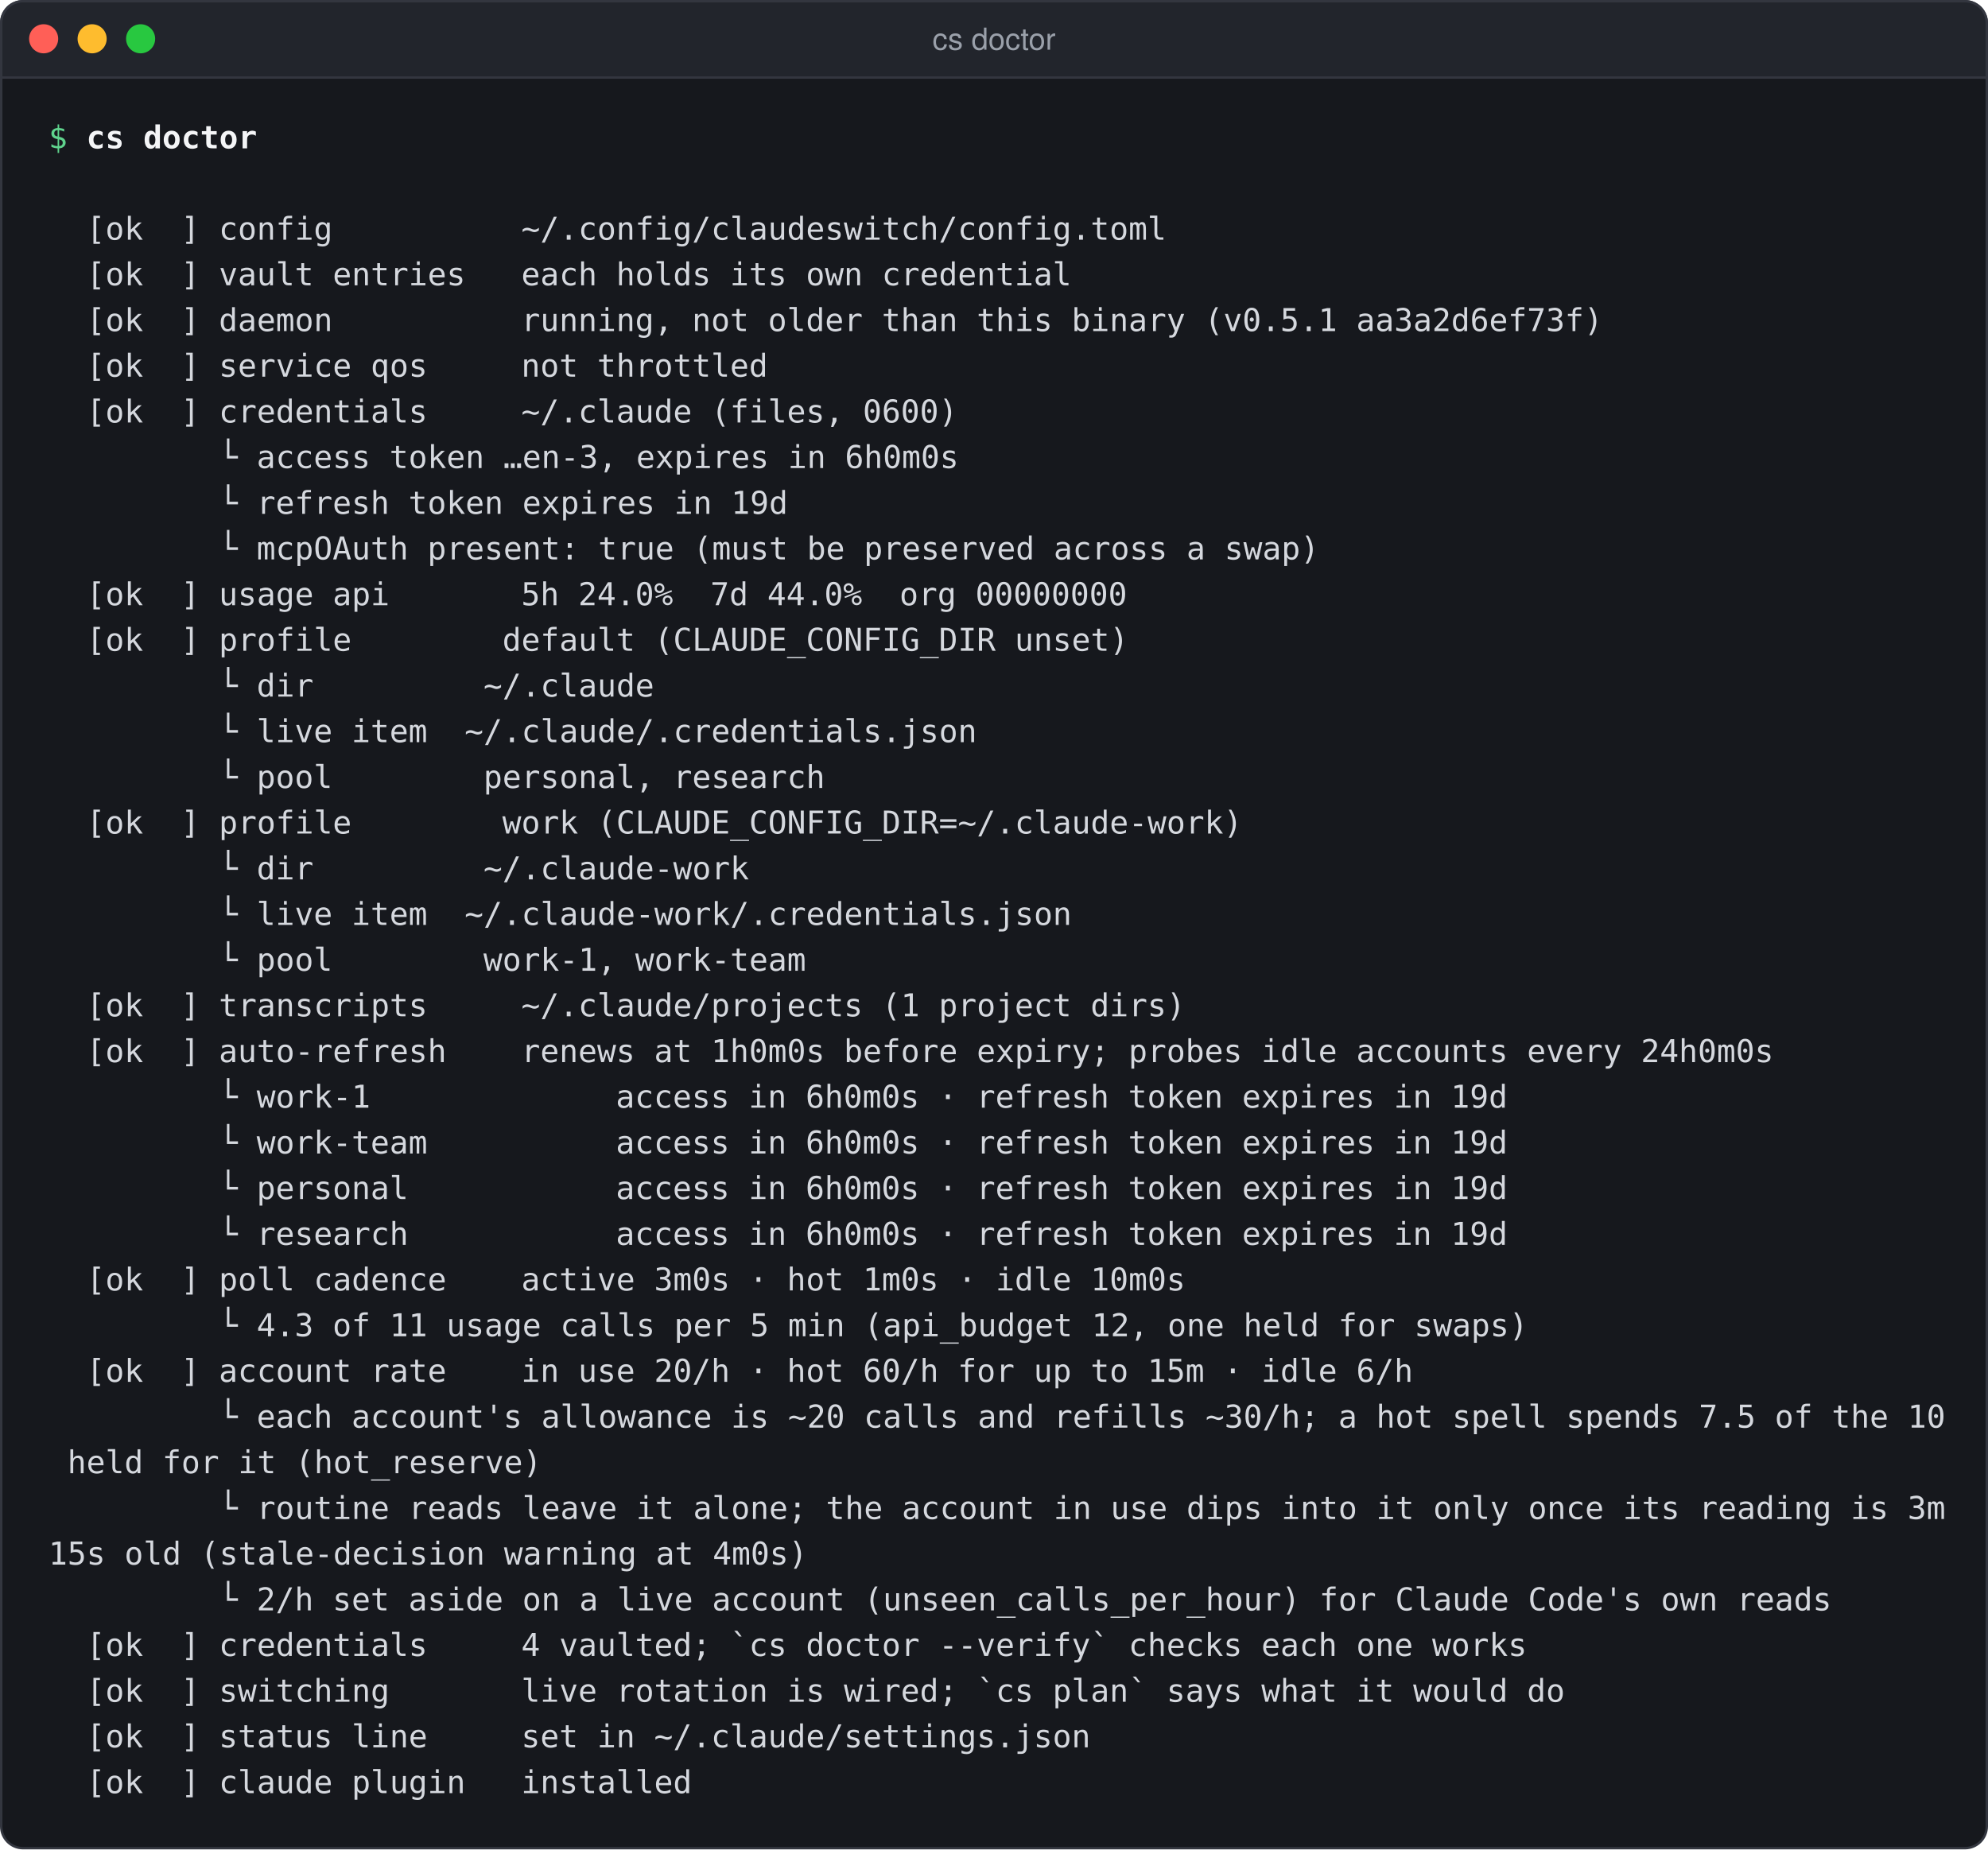
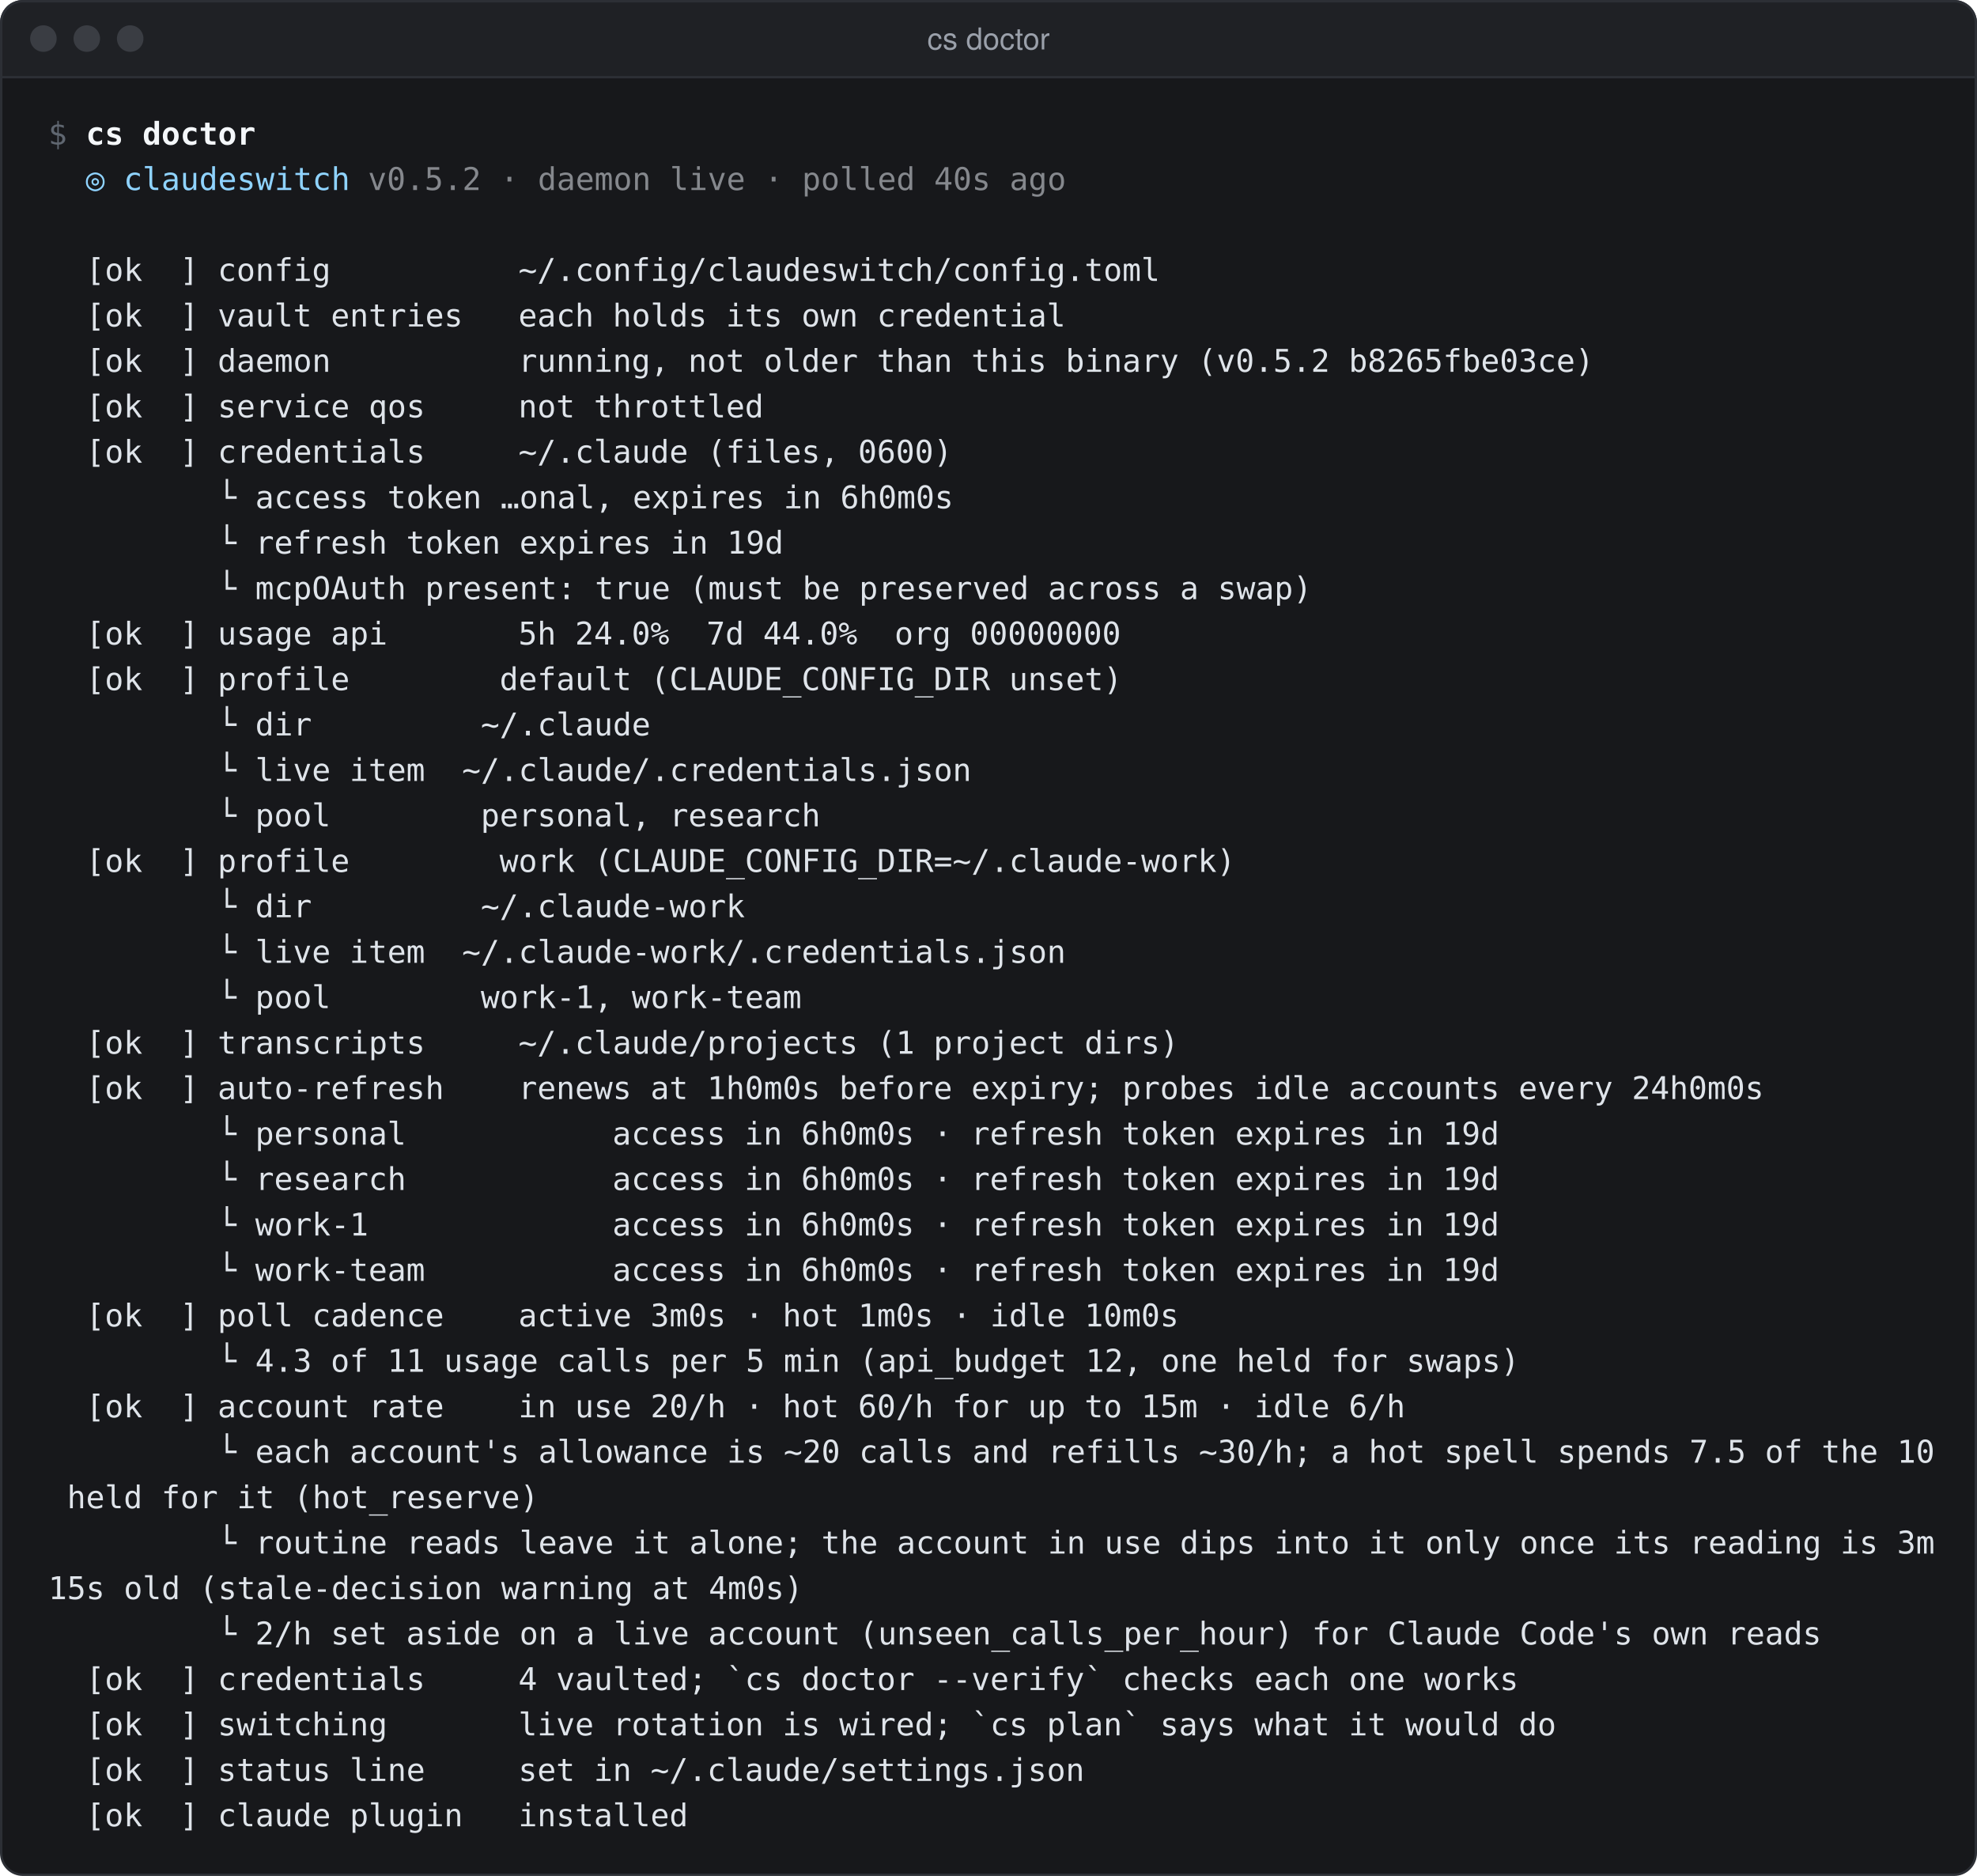
- <svg xmlns="http://www.w3.org/2000/svg" width="820" height="763" viewBox="0 0 820 763" role="img" aria-label="cs doctor">
-   <rect x="0.5" y="0.5" width="819" height="762" rx="9" fill="#16181d" stroke="#33363f" />
-   <path d="M0.5 32 V9.5 a9 9 0 0 1 9 -9 H810.5 a9 9 0 0 1 9 9 V32 Z" fill="#22252c" stroke="#33363f" />
-   <circle cx="18" cy="16.0" r="6" fill="#ff5f57" />
-   <circle cx="38" cy="16.0" r="6" fill="#febc2e" />
-   <circle cx="58" cy="16.0" r="6" fill="#28c840" />
-   <text x="410.0" y="20.5" text-anchor="middle" fill="#9aa0aa" font-family="-apple-system, BlinkMacSystemFont, Segoe UI, Helvetica, Arial, sans-serif" font-size="12.5">cs doctor</text>
-   <g font-family="ui-monospace, SFMono-Regular, Menlo, Consolas, 'DejaVu Sans Mono', 'Liberation Mono', monospace" font-size="13.0" fill="#d5d8de" xml:space="preserve">
-     <text x="20.0" y="61.2" fill="#5fd38d" textLength="7.8" lengthAdjust="spacingAndGlyphs">$</text>
-     <text x="35.6" y="61.2" fill="#f4f5f7" font-weight="700" textLength="70.2" lengthAdjust="spacingAndGlyphs">cs doctor</text>
-     <text x="35.6" y="98.9" textLength="23.4" lengthAdjust="spacingAndGlyphs">[ok</text>
-     <text x="74.6" y="98.9" textLength="62.4" lengthAdjust="spacingAndGlyphs">] config</text>
-     <text x="215.0" y="98.9" textLength="265.2" lengthAdjust="spacingAndGlyphs">~/.config/claudeswitch/config.toml</text>
-     <text x="35.6" y="117.7" textLength="23.4" lengthAdjust="spacingAndGlyphs">[ok</text>
-     <text x="74.6" y="117.7" textLength="117.0" lengthAdjust="spacingAndGlyphs">] vault entries</text>
-     <text x="215.0" y="117.7" textLength="226.2" lengthAdjust="spacingAndGlyphs">each holds its own credential</text>
-     <text x="35.6" y="136.6" textLength="23.4" lengthAdjust="spacingAndGlyphs">[ok</text>
-     <text x="74.6" y="136.6" textLength="62.4" lengthAdjust="spacingAndGlyphs">] daemon</text>
-     <text x="215.0" y="136.6" textLength="444.6" lengthAdjust="spacingAndGlyphs">running, not older than this binary (v0.5.1 aa3a2d6ef73f)</text>
-     <text x="35.6" y="155.4" textLength="23.4" lengthAdjust="spacingAndGlyphs">[ok</text>
-     <text x="74.6" y="155.4" textLength="101.4" lengthAdjust="spacingAndGlyphs">] service qos</text>
-     <text x="215.0" y="155.4" textLength="101.4" lengthAdjust="spacingAndGlyphs">not throttled</text>
-     <text x="35.6" y="174.3" textLength="23.4" lengthAdjust="spacingAndGlyphs">[ok</text>
-     <text x="74.6" y="174.3" textLength="101.4" lengthAdjust="spacingAndGlyphs">] credentials</text>
-     <text x="215.0" y="174.3" textLength="179.4" lengthAdjust="spacingAndGlyphs">~/.claude (files, 0600)</text>
-     <text x="90.2" y="193.1" textLength="304.2" lengthAdjust="spacingAndGlyphs">└ access token …en-3, expires in 6h0m0s</text>
-     <text x="90.2" y="212.0" textLength="234.0" lengthAdjust="spacingAndGlyphs">└ refresh token expires in 19d</text>
-     <text x="90.2" y="230.8" textLength="452.4" lengthAdjust="spacingAndGlyphs">└ mcpOAuth present: true (must be preserved across a swap)</text>
-     <text x="35.6" y="249.7" textLength="23.4" lengthAdjust="spacingAndGlyphs">[ok</text>
-     <text x="74.6" y="249.7" textLength="85.8" lengthAdjust="spacingAndGlyphs">] usage api</text>
-     <text x="215.0" y="249.7" textLength="62.4" lengthAdjust="spacingAndGlyphs">5h 24.0%</text>
-     <text x="293.0" y="249.7" textLength="62.4" lengthAdjust="spacingAndGlyphs">7d 44.0%</text>
-     <text x="371.0" y="249.7" textLength="93.6" lengthAdjust="spacingAndGlyphs">org 00000000</text>
-     <text x="35.6" y="268.5" textLength="23.4" lengthAdjust="spacingAndGlyphs">[ok</text>
-     <text x="74.6" y="268.5" textLength="70.2" lengthAdjust="spacingAndGlyphs">] profile</text>
-     <text x="207.2" y="268.5" textLength="257.4" lengthAdjust="spacingAndGlyphs">default (CLAUDE_CONFIG_DIR unset)</text>
-     <text x="90.2" y="287.4" textLength="39.0" lengthAdjust="spacingAndGlyphs">└ dir</text>
-     <text x="199.4" y="287.4" textLength="70.2" lengthAdjust="spacingAndGlyphs">~/.claude</text>
-     <text x="90.2" y="306.2" textLength="85.8" lengthAdjust="spacingAndGlyphs">└ live item</text>
-     <text x="191.6" y="306.2" textLength="210.6" lengthAdjust="spacingAndGlyphs">~/.claude/.credentials.json</text>
-     <text x="90.2" y="325.1" textLength="46.8" lengthAdjust="spacingAndGlyphs">└ pool</text>
-     <text x="199.4" y="325.1" textLength="140.4" lengthAdjust="spacingAndGlyphs">personal, research</text>
-     <text x="35.6" y="343.9" textLength="23.4" lengthAdjust="spacingAndGlyphs">[ok</text>
-     <text x="74.6" y="343.9" textLength="70.2" lengthAdjust="spacingAndGlyphs">] profile</text>
-     <text x="207.2" y="343.9" textLength="304.2" lengthAdjust="spacingAndGlyphs">work (CLAUDE_CONFIG_DIR=~/.claude-work)</text>
-     <text x="90.2" y="362.8" textLength="39.0" lengthAdjust="spacingAndGlyphs">└ dir</text>
-     <text x="199.4" y="362.8" textLength="109.2" lengthAdjust="spacingAndGlyphs">~/.claude-work</text>
-     <text x="90.2" y="381.6" textLength="85.8" lengthAdjust="spacingAndGlyphs">└ live item</text>
-     <text x="191.6" y="381.6" textLength="249.6" lengthAdjust="spacingAndGlyphs">~/.claude-work/.credentials.json</text>
-     <text x="90.2" y="400.5" textLength="46.8" lengthAdjust="spacingAndGlyphs">└ pool</text>
-     <text x="199.4" y="400.5" textLength="132.6" lengthAdjust="spacingAndGlyphs">work-1, work-team</text>
-     <text x="35.6" y="419.3" textLength="23.4" lengthAdjust="spacingAndGlyphs">[ok</text>
-     <text x="74.6" y="419.3" textLength="101.4" lengthAdjust="spacingAndGlyphs">] transcripts</text>
-     <text x="215.0" y="419.3" textLength="273.0" lengthAdjust="spacingAndGlyphs">~/.claude/projects (1 project dirs)</text>
-     <text x="35.6" y="438.2" textLength="23.4" lengthAdjust="spacingAndGlyphs">[ok</text>
-     <text x="74.6" y="438.2" textLength="109.2" lengthAdjust="spacingAndGlyphs">] auto-refresh</text>
-     <text x="215.0" y="438.2" textLength="514.8" lengthAdjust="spacingAndGlyphs">renews at 1h0m0s before expiry; probes idle accounts every 24h0m0s</text>
-     <text x="90.2" y="457.0" textLength="62.4" lengthAdjust="spacingAndGlyphs">└ work-1</text>
-     <text x="254.0" y="457.0" textLength="366.6" lengthAdjust="spacingAndGlyphs">access in 6h0m0s · refresh token expires in 19d</text>
-     <text x="90.2" y="475.9" textLength="85.8" lengthAdjust="spacingAndGlyphs">└ work-team</text>
-     <text x="254.0" y="475.9" textLength="366.6" lengthAdjust="spacingAndGlyphs">access in 6h0m0s · refresh token expires in 19d</text>
-     <text x="90.2" y="494.7" textLength="78.0" lengthAdjust="spacingAndGlyphs">└ personal</text>
-     <text x="254.0" y="494.7" textLength="366.6" lengthAdjust="spacingAndGlyphs">access in 6h0m0s · refresh token expires in 19d</text>
-     <text x="90.2" y="513.6" textLength="78.0" lengthAdjust="spacingAndGlyphs">└ research</text>
-     <text x="254.0" y="513.6" textLength="366.6" lengthAdjust="spacingAndGlyphs">access in 6h0m0s · refresh token expires in 19d</text>
-     <text x="35.6" y="532.4" textLength="23.4" lengthAdjust="spacingAndGlyphs">[ok</text>
-     <text x="74.6" y="532.4" textLength="109.2" lengthAdjust="spacingAndGlyphs">] poll cadence</text>
-     <text x="215.0" y="532.4" textLength="273.0" lengthAdjust="spacingAndGlyphs">active 3m0s · hot 1m0s · idle 10m0s</text>
-     <text x="90.2" y="551.3" textLength="538.2" lengthAdjust="spacingAndGlyphs">└ 4.3 of 11 usage calls per 5 min (api_budget 12, one held for swaps)</text>
-     <text x="35.6" y="570.1" textLength="23.4" lengthAdjust="spacingAndGlyphs">[ok</text>
-     <text x="74.6" y="570.1" textLength="109.2" lengthAdjust="spacingAndGlyphs">] account rate</text>
-     <text x="215.0" y="570.1" textLength="366.6" lengthAdjust="spacingAndGlyphs">in use 20/h · hot 60/h for up to 15m · idle 6/h</text>
-     <text x="90.2" y="589.0" textLength="709.8" lengthAdjust="spacingAndGlyphs">└ each account's allowance is ~20 calls and refills ~30/h; a hot spell spends 7.5 of the 10</text>
-     <text x="27.8" y="607.8" textLength="195.0" lengthAdjust="spacingAndGlyphs">held for it (hot_reserve)</text>
-     <text x="90.2" y="626.7" textLength="709.8" lengthAdjust="spacingAndGlyphs">└ routine reads leave it alone; the account in use dips into it only once its reading is 3m</text>
-     <text x="20.0" y="645.5" textLength="312.0" lengthAdjust="spacingAndGlyphs">15s old (stale-decision warning at 4m0s)</text>
-     <text x="90.2" y="664.4" textLength="663.0" lengthAdjust="spacingAndGlyphs">└ 2/h set aside on a live account (unseen_calls_per_hour) for Claude Code's own reads</text>
-     <text x="35.6" y="683.2" textLength="23.4" lengthAdjust="spacingAndGlyphs">[ok</text>
-     <text x="74.6" y="683.2" textLength="101.4" lengthAdjust="spacingAndGlyphs">] credentials</text>
-     <text x="215.0" y="683.2" textLength="413.4" lengthAdjust="spacingAndGlyphs">4 vaulted; `cs doctor --verify` checks each one works</text>
-     <text x="35.6" y="702.1" textLength="23.4" lengthAdjust="spacingAndGlyphs">[ok</text>
-     <text x="74.6" y="702.1" textLength="85.8" lengthAdjust="spacingAndGlyphs">] switching</text>
-     <text x="215.0" y="702.1" textLength="429.0" lengthAdjust="spacingAndGlyphs">live rotation is wired; `cs plan` says what it would do</text>
-     <text x="35.6" y="720.9" textLength="23.4" lengthAdjust="spacingAndGlyphs">[ok</text>
-     <text x="74.6" y="720.9" textLength="101.4" lengthAdjust="spacingAndGlyphs">] status line</text>
-     <text x="215.0" y="720.9" textLength="234.0" lengthAdjust="spacingAndGlyphs">set in ~/.claude/settings.json</text>
-     <text x="35.6" y="739.8" textLength="23.4" lengthAdjust="spacingAndGlyphs">[ok</text>
-     <text x="74.6" y="739.8" textLength="117.0" lengthAdjust="spacingAndGlyphs">] claude plugin</text>
-     <text x="215.0" y="739.8" textLength="70.2" lengthAdjust="spacingAndGlyphs">installed</text>
+ <svg xmlns="http://www.w3.org/2000/svg" width="820" height="778" viewBox="0 0 820 778" role="img" aria-label="cs doctor">
+   <rect x="0.5" y="0.5" width="819" height="777" rx="9" fill="#17181b" stroke="#2c2f35" />
+   <path d="M0.5 32 V9.5 a9 9 0 0 1 9 -9 H810.5 a9 9 0 0 1 9 9 V32 Z" fill="#1f2125" stroke="#2c2f35" />
+   <circle cx="18" cy="16" r="5.5" fill="#3a3d43" />
+   <circle cx="36" cy="16" r="5.5" fill="#3a3d43" />
+   <circle cx="54" cy="16" r="5.5" fill="#3a3d43" />
+   <text x="410.0" y="20.5" text-anchor="middle" fill="#9aa0aa" font-family="Geist, -apple-system, BlinkMacSystemFont, Segoe UI, Helvetica, Arial, sans-serif" font-size="12.5">cs doctor</text>
+   <g font-family="'Geist Mono', ui-monospace, SFMono-Regular, Menlo, Consolas, 'DejaVu Sans Mono', 'Liberation Mono', monospace" font-size="13.0" fill="#dfe4ea" style="font-variant-ligatures:none;font-feature-settings:'liga' 0,'calt' 0" xml:space="preserve">
+     <text x="20.0" y="60.0" fill="#5f6670" textLength="7.8" lengthAdjust="spacingAndGlyphs">$</text>
+     <text x="35.6" y="60.0" fill="#f4f7fa" font-weight="700" textLength="70.2" lengthAdjust="spacingAndGlyphs">cs doctor</text>
+     <text x="35.6" y="78.8" fill="#8fd3ff" textLength="109.2" lengthAdjust="spacingAndGlyphs">◎ claudeswitch</text>
+     <text x="152.6" y="78.8" fill-opacity="0.55" textLength="288.6" lengthAdjust="spacingAndGlyphs">v0.5.2 · daemon live · polled 40s ago</text>
+     <text x="35.6" y="116.5" textLength="23.4" lengthAdjust="spacingAndGlyphs">[ok</text>
+     <text x="74.6" y="116.5" textLength="62.4" lengthAdjust="spacingAndGlyphs">] config</text>
+     <text x="215.0" y="116.5" textLength="265.2" lengthAdjust="spacingAndGlyphs">~/.config/claudeswitch/config.toml</text>
+     <text x="35.6" y="135.4" textLength="23.4" lengthAdjust="spacingAndGlyphs">[ok</text>
+     <text x="74.6" y="135.4" textLength="117.0" lengthAdjust="spacingAndGlyphs">] vault entries</text>
+     <text x="215.0" y="135.4" textLength="226.2" lengthAdjust="spacingAndGlyphs">each holds its own credential</text>
+     <text x="35.6" y="154.2" textLength="23.4" lengthAdjust="spacingAndGlyphs">[ok</text>
+     <text x="74.6" y="154.2" textLength="62.4" lengthAdjust="spacingAndGlyphs">] daemon</text>
+     <text x="215.0" y="154.2" textLength="444.6" lengthAdjust="spacingAndGlyphs">running, not older than this binary (v0.5.2 b8265fbe03ce)</text>
+     <text x="35.6" y="173.1" textLength="23.4" lengthAdjust="spacingAndGlyphs">[ok</text>
+     <text x="74.6" y="173.1" textLength="101.4" lengthAdjust="spacingAndGlyphs">] service qos</text>
+     <text x="215.0" y="173.1" textLength="101.4" lengthAdjust="spacingAndGlyphs">not throttled</text>
+     <text x="35.6" y="191.9" textLength="23.4" lengthAdjust="spacingAndGlyphs">[ok</text>
+     <text x="74.6" y="191.9" textLength="101.4" lengthAdjust="spacingAndGlyphs">] credentials</text>
+     <text x="215.0" y="191.9" textLength="179.4" lengthAdjust="spacingAndGlyphs">~/.claude (files, 0600)</text>
+     <text x="90.2" y="210.8" textLength="304.2" lengthAdjust="spacingAndGlyphs">└ access token …onal, expires in 6h0m0s</text>
+     <text x="90.2" y="229.6" textLength="234.0" lengthAdjust="spacingAndGlyphs">└ refresh token expires in 19d</text>
+     <text x="90.2" y="248.5" textLength="452.4" lengthAdjust="spacingAndGlyphs">└ mcpOAuth present: true (must be preserved across a swap)</text>
+     <text x="35.6" y="267.3" textLength="23.4" lengthAdjust="spacingAndGlyphs">[ok</text>
+     <text x="74.6" y="267.3" textLength="85.8" lengthAdjust="spacingAndGlyphs">] usage api</text>
+     <text x="215.0" y="267.3" textLength="62.4" lengthAdjust="spacingAndGlyphs">5h 24.0%</text>
+     <text x="293.0" y="267.3" textLength="62.4" lengthAdjust="spacingAndGlyphs">7d 44.0%</text>
+     <text x="371.0" y="267.3" textLength="93.6" lengthAdjust="spacingAndGlyphs">org 00000000</text>
+     <text x="35.6" y="286.2" textLength="23.4" lengthAdjust="spacingAndGlyphs">[ok</text>
+     <text x="74.6" y="286.2" textLength="70.2" lengthAdjust="spacingAndGlyphs">] profile</text>
+     <text x="207.2" y="286.2" textLength="257.4" lengthAdjust="spacingAndGlyphs">default (CLAUDE_CONFIG_DIR unset)</text>
+     <text x="90.2" y="305.0" textLength="39.0" lengthAdjust="spacingAndGlyphs">└ dir</text>
+     <text x="199.4" y="305.0" textLength="70.2" lengthAdjust="spacingAndGlyphs">~/.claude</text>
+     <text x="90.2" y="323.9" textLength="85.8" lengthAdjust="spacingAndGlyphs">└ live item</text>
+     <text x="191.6" y="323.9" textLength="210.6" lengthAdjust="spacingAndGlyphs">~/.claude/.credentials.json</text>
+     <text x="90.2" y="342.7" textLength="46.8" lengthAdjust="spacingAndGlyphs">└ pool</text>
+     <text x="199.4" y="342.7" textLength="140.4" lengthAdjust="spacingAndGlyphs">personal, research</text>
+     <text x="35.6" y="361.6" textLength="23.4" lengthAdjust="spacingAndGlyphs">[ok</text>
+     <text x="74.6" y="361.6" textLength="70.2" lengthAdjust="spacingAndGlyphs">] profile</text>
+     <text x="207.2" y="361.6" textLength="304.2" lengthAdjust="spacingAndGlyphs">work (CLAUDE_CONFIG_DIR=~/.claude-work)</text>
+     <text x="90.2" y="380.4" textLength="39.0" lengthAdjust="spacingAndGlyphs">└ dir</text>
+     <text x="199.4" y="380.4" textLength="109.2" lengthAdjust="spacingAndGlyphs">~/.claude-work</text>
+     <text x="90.2" y="399.3" textLength="85.8" lengthAdjust="spacingAndGlyphs">└ live item</text>
+     <text x="191.6" y="399.3" textLength="249.6" lengthAdjust="spacingAndGlyphs">~/.claude-work/.credentials.json</text>
+     <text x="90.2" y="418.1" textLength="46.8" lengthAdjust="spacingAndGlyphs">└ pool</text>
+     <text x="199.4" y="418.1" textLength="132.6" lengthAdjust="spacingAndGlyphs">work-1, work-team</text>
+     <text x="35.6" y="437.0" textLength="23.4" lengthAdjust="spacingAndGlyphs">[ok</text>
+     <text x="74.6" y="437.0" textLength="101.4" lengthAdjust="spacingAndGlyphs">] transcripts</text>
+     <text x="215.0" y="437.0" textLength="273.0" lengthAdjust="spacingAndGlyphs">~/.claude/projects (1 project dirs)</text>
+     <text x="35.6" y="455.8" textLength="23.4" lengthAdjust="spacingAndGlyphs">[ok</text>
+     <text x="74.6" y="455.8" textLength="109.2" lengthAdjust="spacingAndGlyphs">] auto-refresh</text>
+     <text x="215.0" y="455.8" textLength="514.8" lengthAdjust="spacingAndGlyphs">renews at 1h0m0s before expiry; probes idle accounts every 24h0m0s</text>
+     <text x="90.2" y="474.7" textLength="78.0" lengthAdjust="spacingAndGlyphs">└ personal</text>
+     <text x="254.0" y="474.7" textLength="366.6" lengthAdjust="spacingAndGlyphs">access in 6h0m0s · refresh token expires in 19d</text>
+     <text x="90.2" y="493.5" textLength="78.0" lengthAdjust="spacingAndGlyphs">└ research</text>
+     <text x="254.0" y="493.5" textLength="366.6" lengthAdjust="spacingAndGlyphs">access in 6h0m0s · refresh token expires in 19d</text>
+     <text x="90.2" y="512.4" textLength="62.4" lengthAdjust="spacingAndGlyphs">└ work-1</text>
+     <text x="254.0" y="512.4" textLength="366.6" lengthAdjust="spacingAndGlyphs">access in 6h0m0s · refresh token expires in 19d</text>
+     <text x="90.2" y="531.2" textLength="85.8" lengthAdjust="spacingAndGlyphs">└ work-team</text>
+     <text x="254.0" y="531.2" textLength="366.6" lengthAdjust="spacingAndGlyphs">access in 6h0m0s · refresh token expires in 19d</text>
+     <text x="35.6" y="550.1" textLength="23.4" lengthAdjust="spacingAndGlyphs">[ok</text>
+     <text x="74.6" y="550.1" textLength="109.2" lengthAdjust="spacingAndGlyphs">] poll cadence</text>
+     <text x="215.0" y="550.1" textLength="273.0" lengthAdjust="spacingAndGlyphs">active 3m0s · hot 1m0s · idle 10m0s</text>
+     <text x="90.2" y="568.9" textLength="538.2" lengthAdjust="spacingAndGlyphs">└ 4.3 of 11 usage calls per 5 min (api_budget 12, one held for swaps)</text>
+     <text x="35.6" y="587.8" textLength="23.4" lengthAdjust="spacingAndGlyphs">[ok</text>
+     <text x="74.6" y="587.8" textLength="109.2" lengthAdjust="spacingAndGlyphs">] account rate</text>
+     <text x="215.0" y="587.8" textLength="366.6" lengthAdjust="spacingAndGlyphs">in use 20/h · hot 60/h for up to 15m · idle 6/h</text>
+     <text x="90.2" y="606.6" textLength="709.8" lengthAdjust="spacingAndGlyphs">└ each account's allowance is ~20 calls and refills ~30/h; a hot spell spends 7.5 of the 10</text>
+     <text x="27.8" y="625.5" textLength="195.0" lengthAdjust="spacingAndGlyphs">held for it (hot_reserve)</text>
+     <text x="90.2" y="644.3" textLength="709.8" lengthAdjust="spacingAndGlyphs">└ routine reads leave it alone; the account in use dips into it only once its reading is 3m</text>
+     <text x="20.0" y="663.2" textLength="312.0" lengthAdjust="spacingAndGlyphs">15s old (stale-decision warning at 4m0s)</text>
+     <text x="90.2" y="682.0" textLength="663.0" lengthAdjust="spacingAndGlyphs">└ 2/h set aside on a live account (unseen_calls_per_hour) for Claude Code's own reads</text>
+     <text x="35.6" y="700.9" textLength="23.4" lengthAdjust="spacingAndGlyphs">[ok</text>
+     <text x="74.6" y="700.9" textLength="101.4" lengthAdjust="spacingAndGlyphs">] credentials</text>
+     <text x="215.0" y="700.9" textLength="413.4" lengthAdjust="spacingAndGlyphs">4 vaulted; `cs doctor --verify` checks each one works</text>
+     <text x="35.6" y="719.7" textLength="23.4" lengthAdjust="spacingAndGlyphs">[ok</text>
+     <text x="74.6" y="719.7" textLength="85.8" lengthAdjust="spacingAndGlyphs">] switching</text>
+     <text x="215.0" y="719.7" textLength="429.0" lengthAdjust="spacingAndGlyphs">live rotation is wired; `cs plan` says what it would do</text>
+     <text x="35.6" y="738.6" textLength="23.4" lengthAdjust="spacingAndGlyphs">[ok</text>
+     <text x="74.6" y="738.6" textLength="101.4" lengthAdjust="spacingAndGlyphs">] status line</text>
+     <text x="215.0" y="738.6" textLength="234.0" lengthAdjust="spacingAndGlyphs">set in ~/.claude/settings.json</text>
+     <text x="35.6" y="757.4" textLength="23.4" lengthAdjust="spacingAndGlyphs">[ok</text>
+     <text x="74.6" y="757.4" textLength="117.0" lengthAdjust="spacingAndGlyphs">] claude plugin</text>
+     <text x="215.0" y="757.4" textLength="70.2" lengthAdjust="spacingAndGlyphs">installed</text>
  </g>
</svg>
